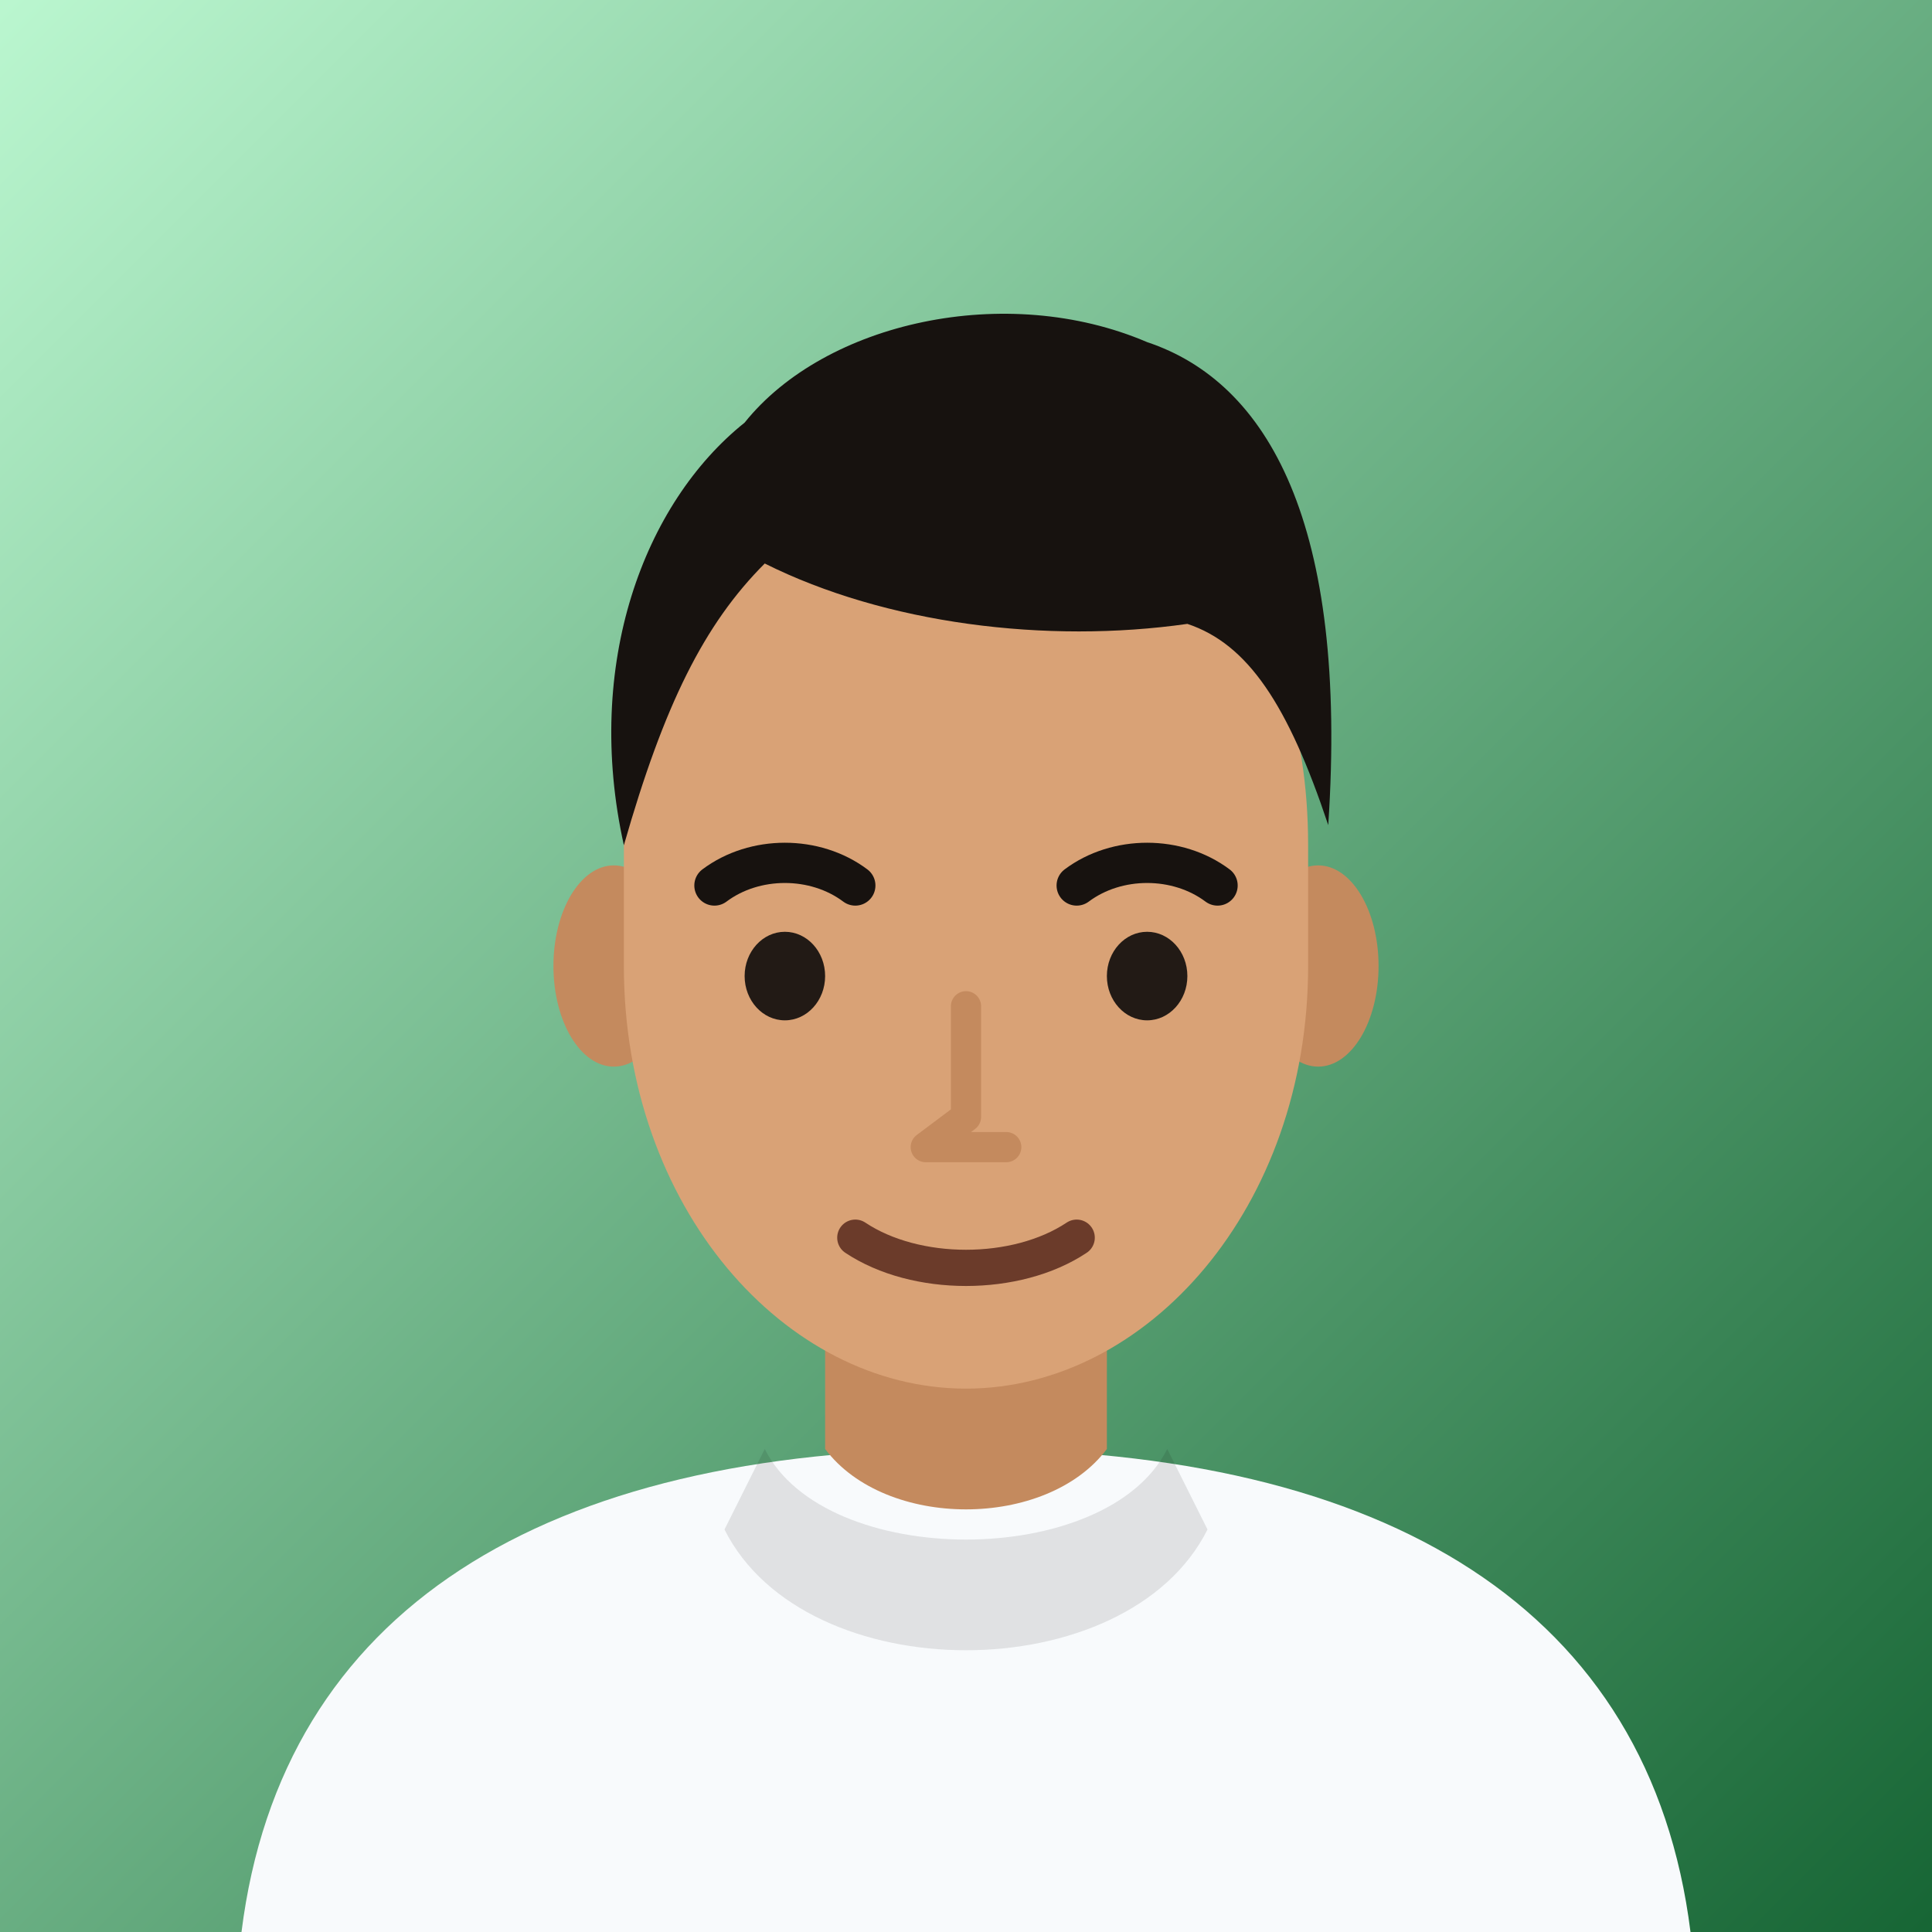
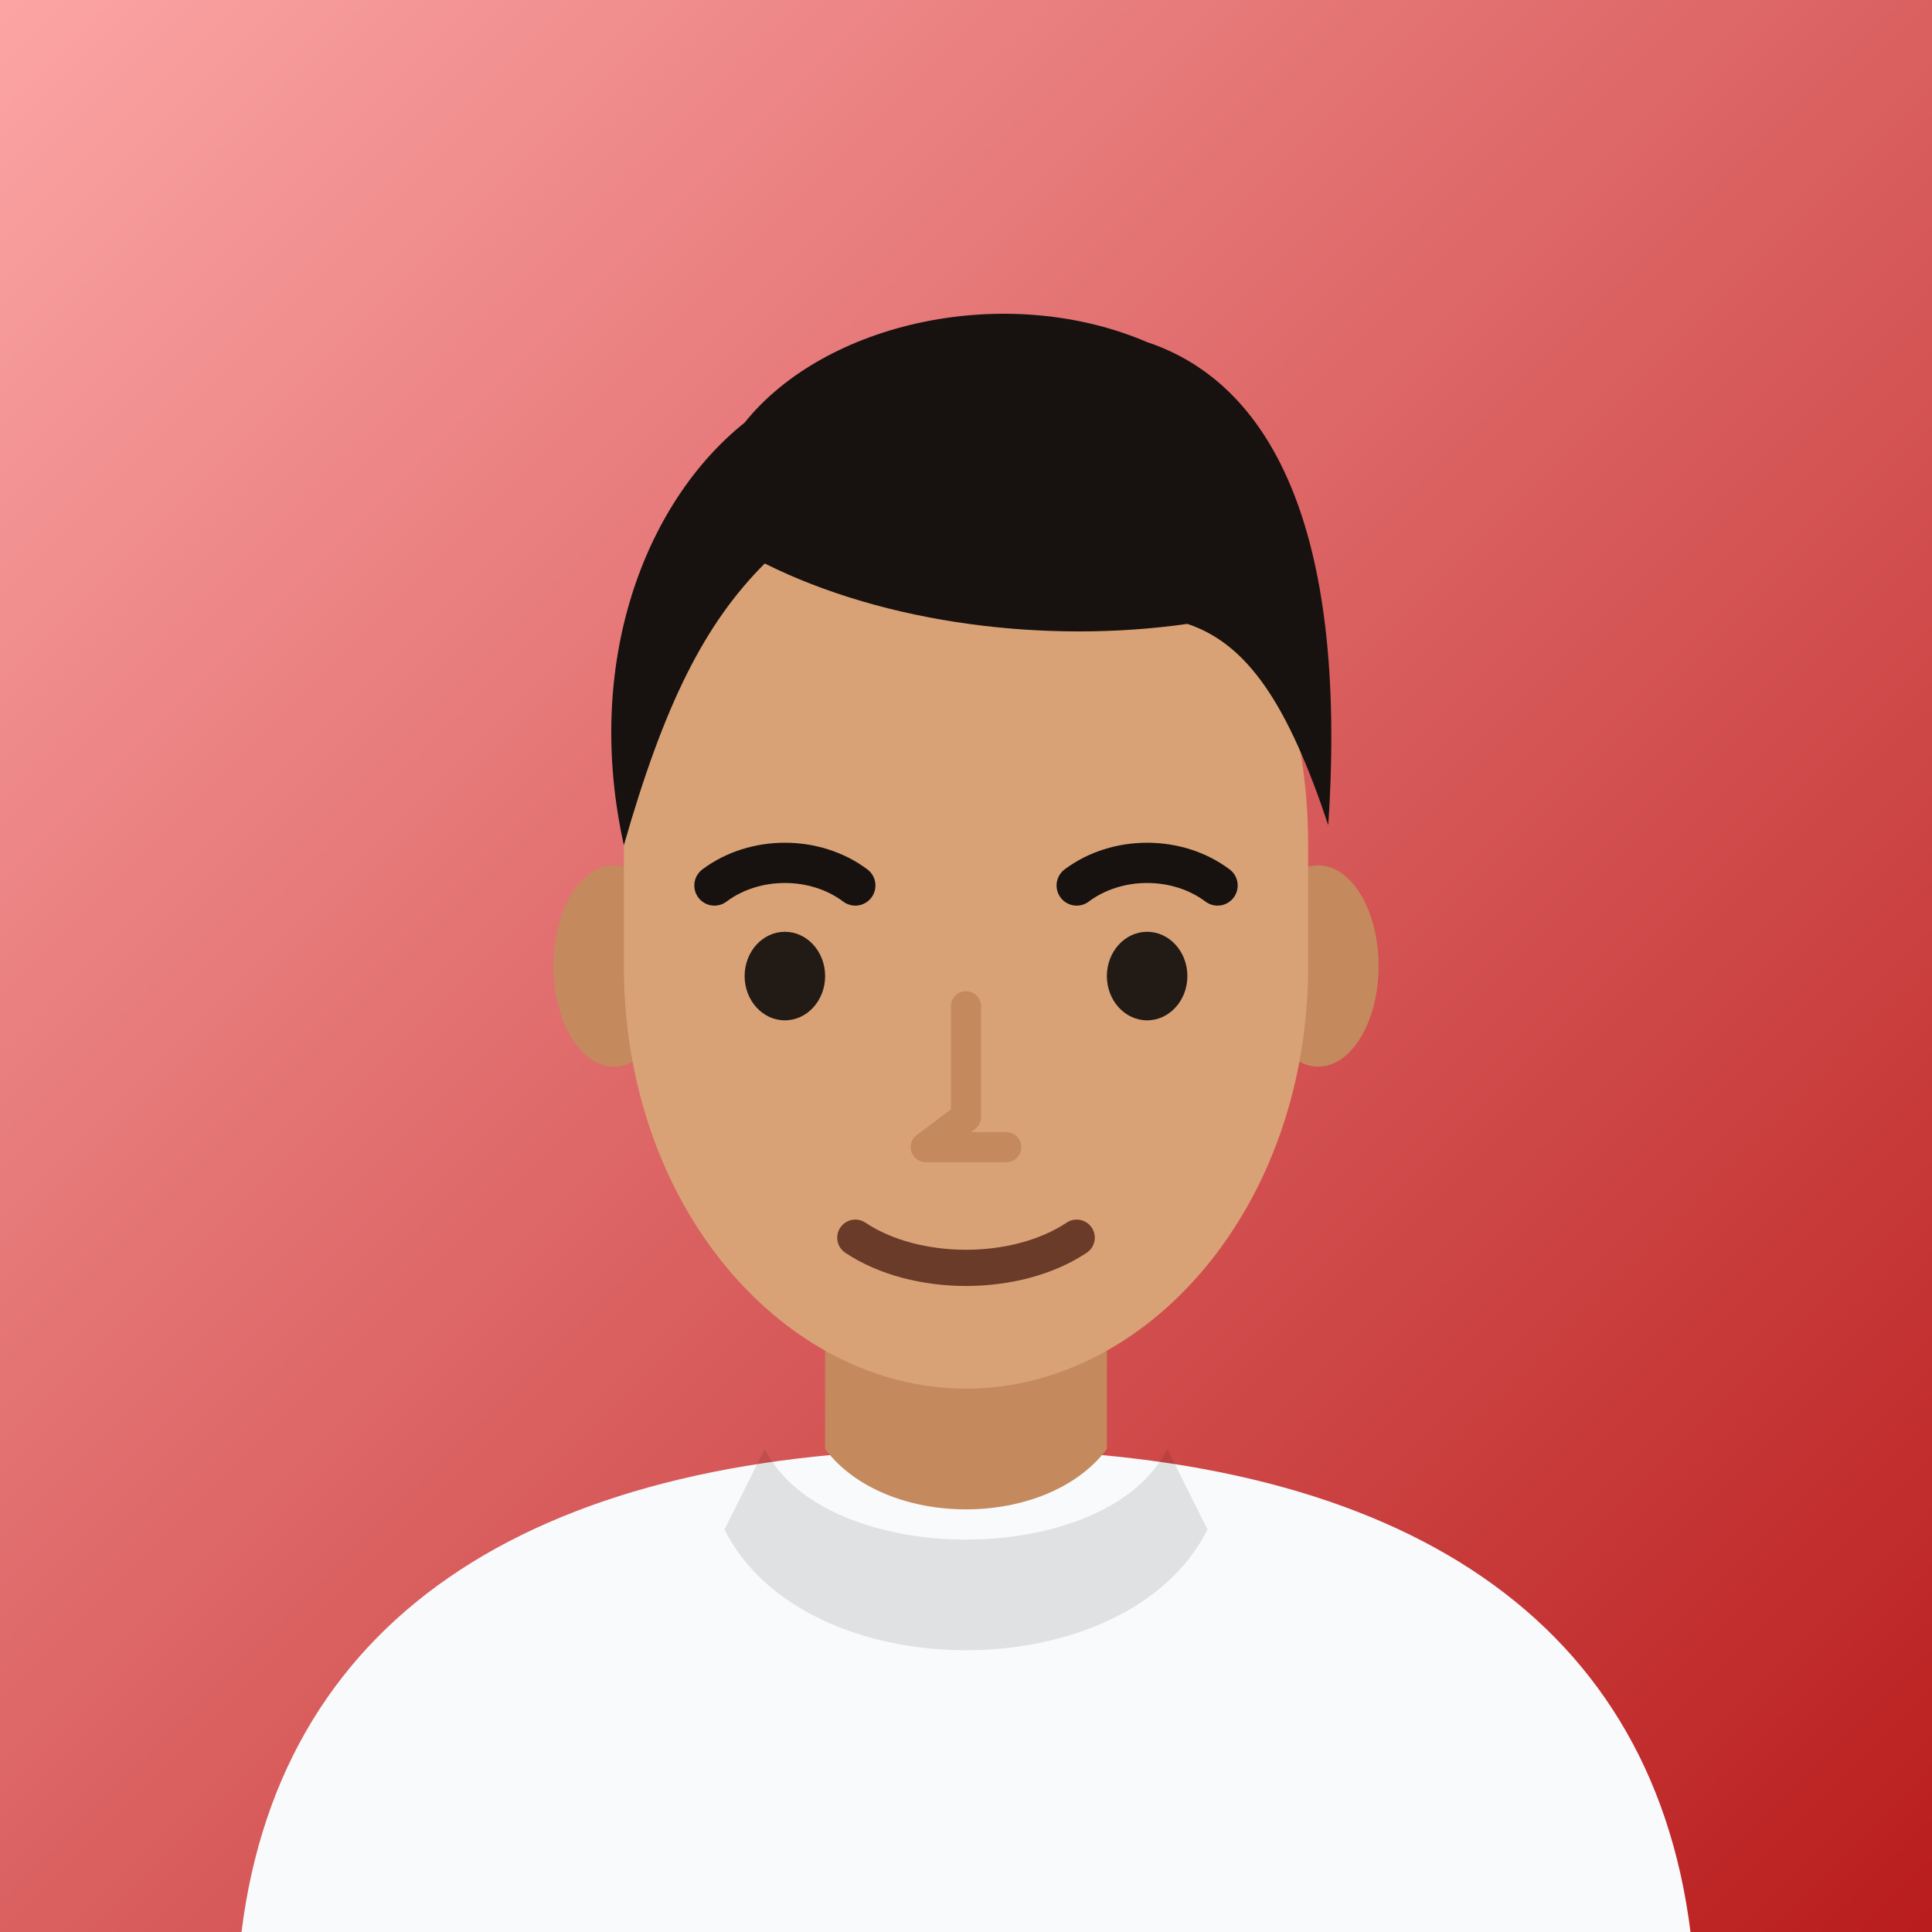
<svg xmlns="http://www.w3.org/2000/svg" viewBox="0 0 96 96" role="img" aria-label="Portuguese Male voice portrait">
  <defs>
    <linearGradient id="bg" x1="0" y1="0" x2="1" y2="1">
-       <stop offset="0" stop-color="#bbf7d0" />
-       <stop offset="1" stop-color="#166534" />
+       <stop offset="0" stop-color="#fca5a5" />
+       <stop offset="1" stop-color="#b91c1c" />
    </linearGradient>
  </defs>
  <rect width="96" height="96" fill="url(#bg)" />
  <path d="M12 96c2-16 15-24 36-24s34 8 36 24z" fill="#f8fafc" />
  <path d="M38 72c3 6 17 6 20 0l2 4c-4 8-20 8-24 0z" fill="#000" opacity=".1" />
  <path d="M41 58h14v14c-3 4-11 4-14 0z" fill="#c48a5e" />
  <ellipse cx="30.5" cy="48" rx="3" ry="5" fill="#c48a5e" />
  <ellipse cx="65.5" cy="48" rx="3" ry="5" fill="#c48a5e" />
  <path d="M31 42c0-12 7-19 17-19s17 7 17 19v6c0 12-8 21-17 21s-17-9-17-21z" fill="#d9a276" />
  <path d="M31 42c-2-9 1-17 6-21 4-5 13-7 20-4 6 2 10 9 9 24-2-6-4-9-7-10-7 1-15 0-21-3-3 3-5 7-7 14z" fill="#17120f" />
  <path d="M35.5 44c2-1.5 5-1.5 7 0M53.5 44c2-1.5 5-1.5 7 0" fill="none" stroke="#17120f" stroke-width="2" stroke-linecap="round" />
  <ellipse cx="39" cy="48.5" rx="2" ry="2.2" fill="#221a15" />
  <ellipse cx="57" cy="48.5" rx="2" ry="2.2" fill="#221a15" />
  <path d="M48 50v5.500l-2 1.500h4" fill="none" stroke="#c48a5e" stroke-width="1.5" stroke-linecap="round" stroke-linejoin="round" />
  <path d="M42.5 61.5c3 2 8 2 11 0" fill="none" stroke="#6b3b2a" stroke-width="1.8" stroke-linecap="round" />
</svg>
